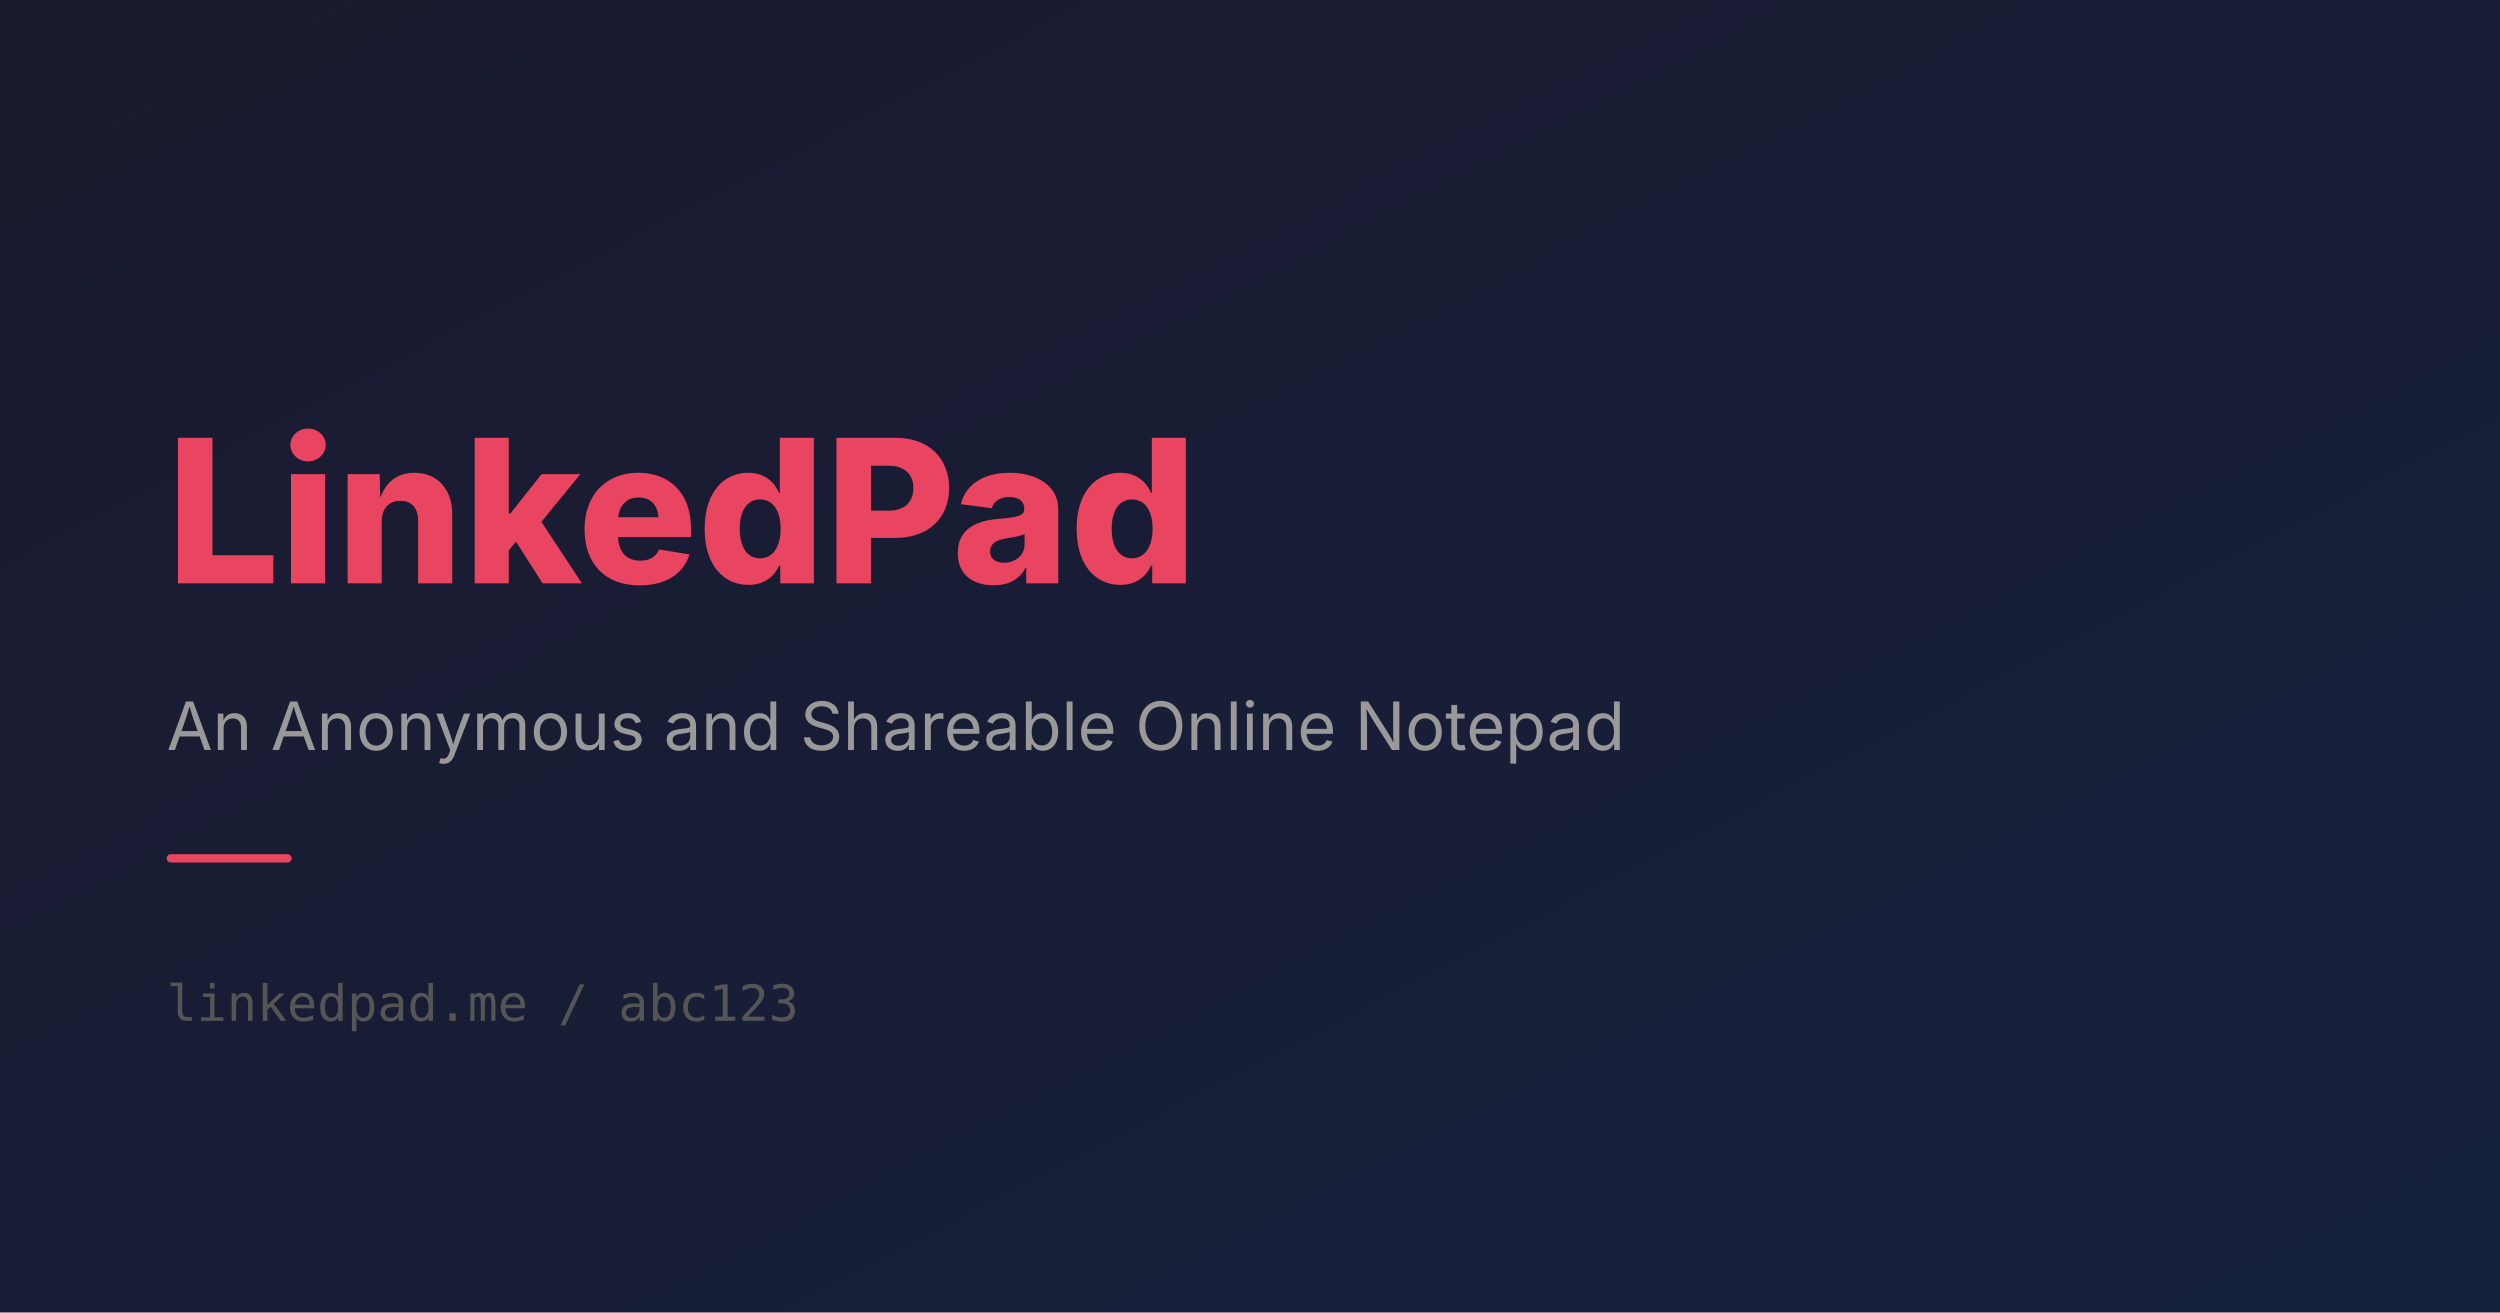
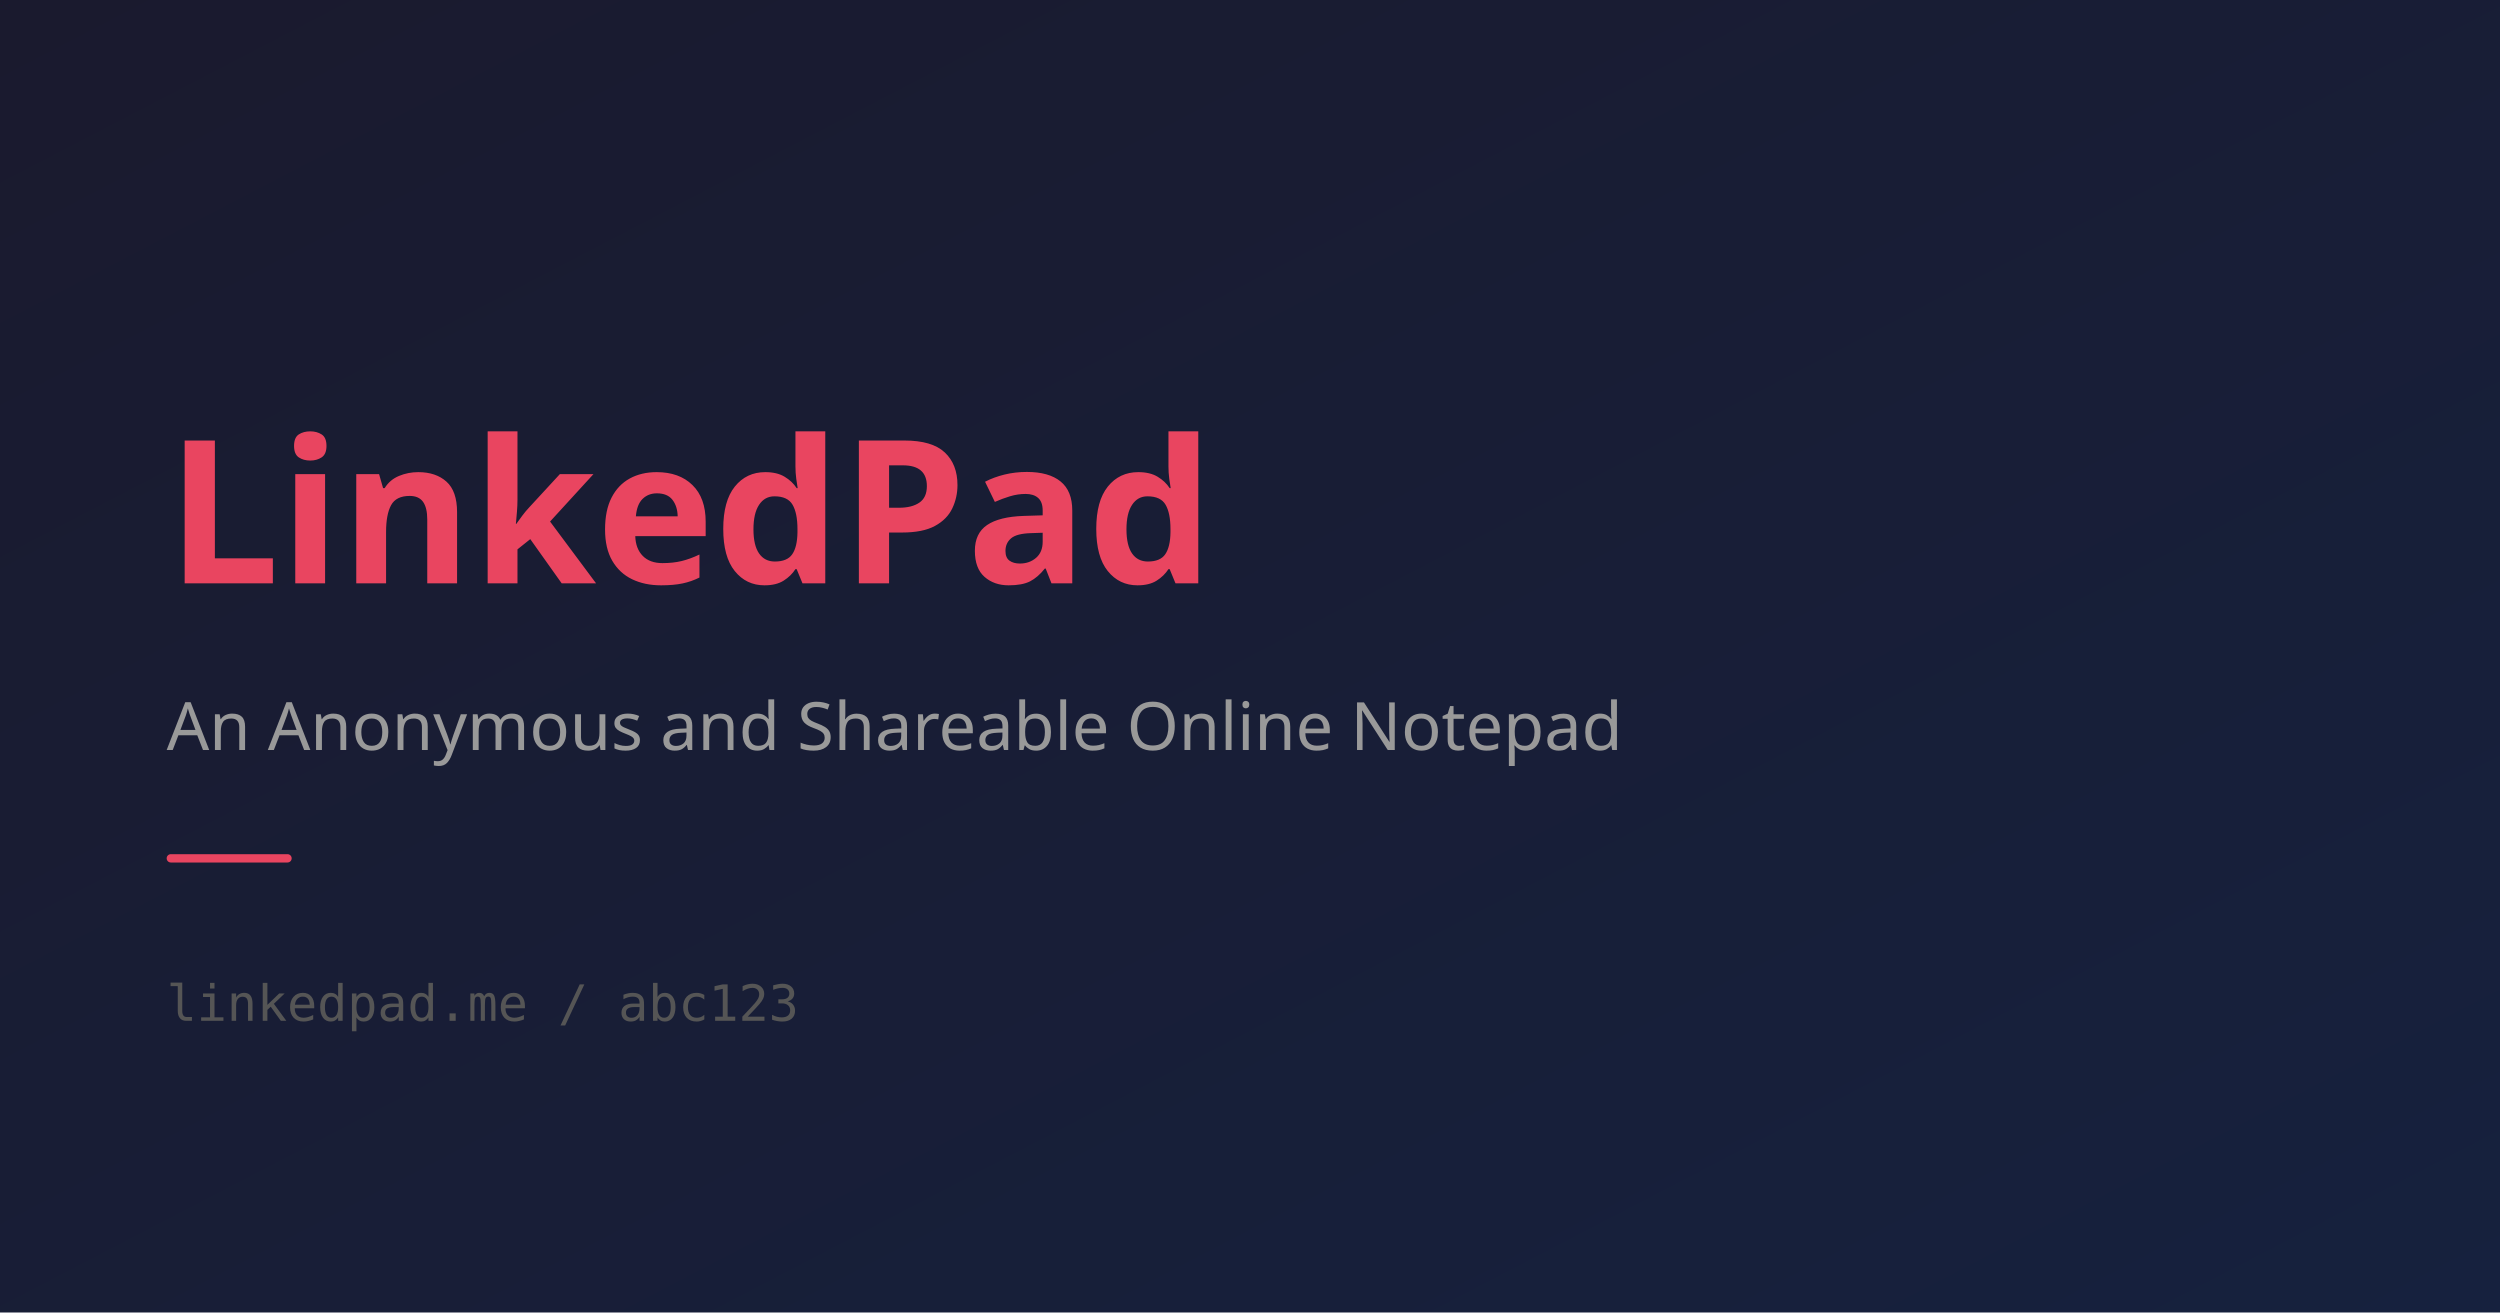
<svg xmlns="http://www.w3.org/2000/svg" width="1200" height="630" viewBox="0 0 1200 630">
  <defs>
    <linearGradient id="bg" x1="0" y1="0" x2="1" y2="1">
      <stop offset="0%" stop-color="#1a1a2e" />
      <stop offset="100%" stop-color="#16213e" />
    </linearGradient>
  </defs>
  <rect width="1200" height="630" fill="url(#bg)" />
-   <text x="80" y="280" font-family="system-ui, -apple-system, sans-serif" font-size="96" font-weight="800" fill="#e94560">LinkedPad</text>
-   <text x="80" y="360" font-family="system-ui, -apple-system, sans-serif" font-size="32" fill="#999">An Anonymous and Shareable Online Notepad</text>
+   <text x="80" y="280" font-family="sans-serif" font-size="96" font-weight="800" fill="#e94560">LinkedPad</text>
+   <text x="80" y="360" font-family="sans-serif" font-size="32" fill="#999">An Anonymous and Shareable Online Notepad</text>
  <rect x="80" y="410" width="60" height="4" rx="2" fill="#e94560" />
-   <text x="80" y="490" font-family="system-ui, monospace" font-size="24" fill="#555">linkedpad.me / abc123</text>
+   <text x="80" y="490" font-family="monospace" font-size="24" fill="#555">linkedpad.me / abc123</text>
</svg>
